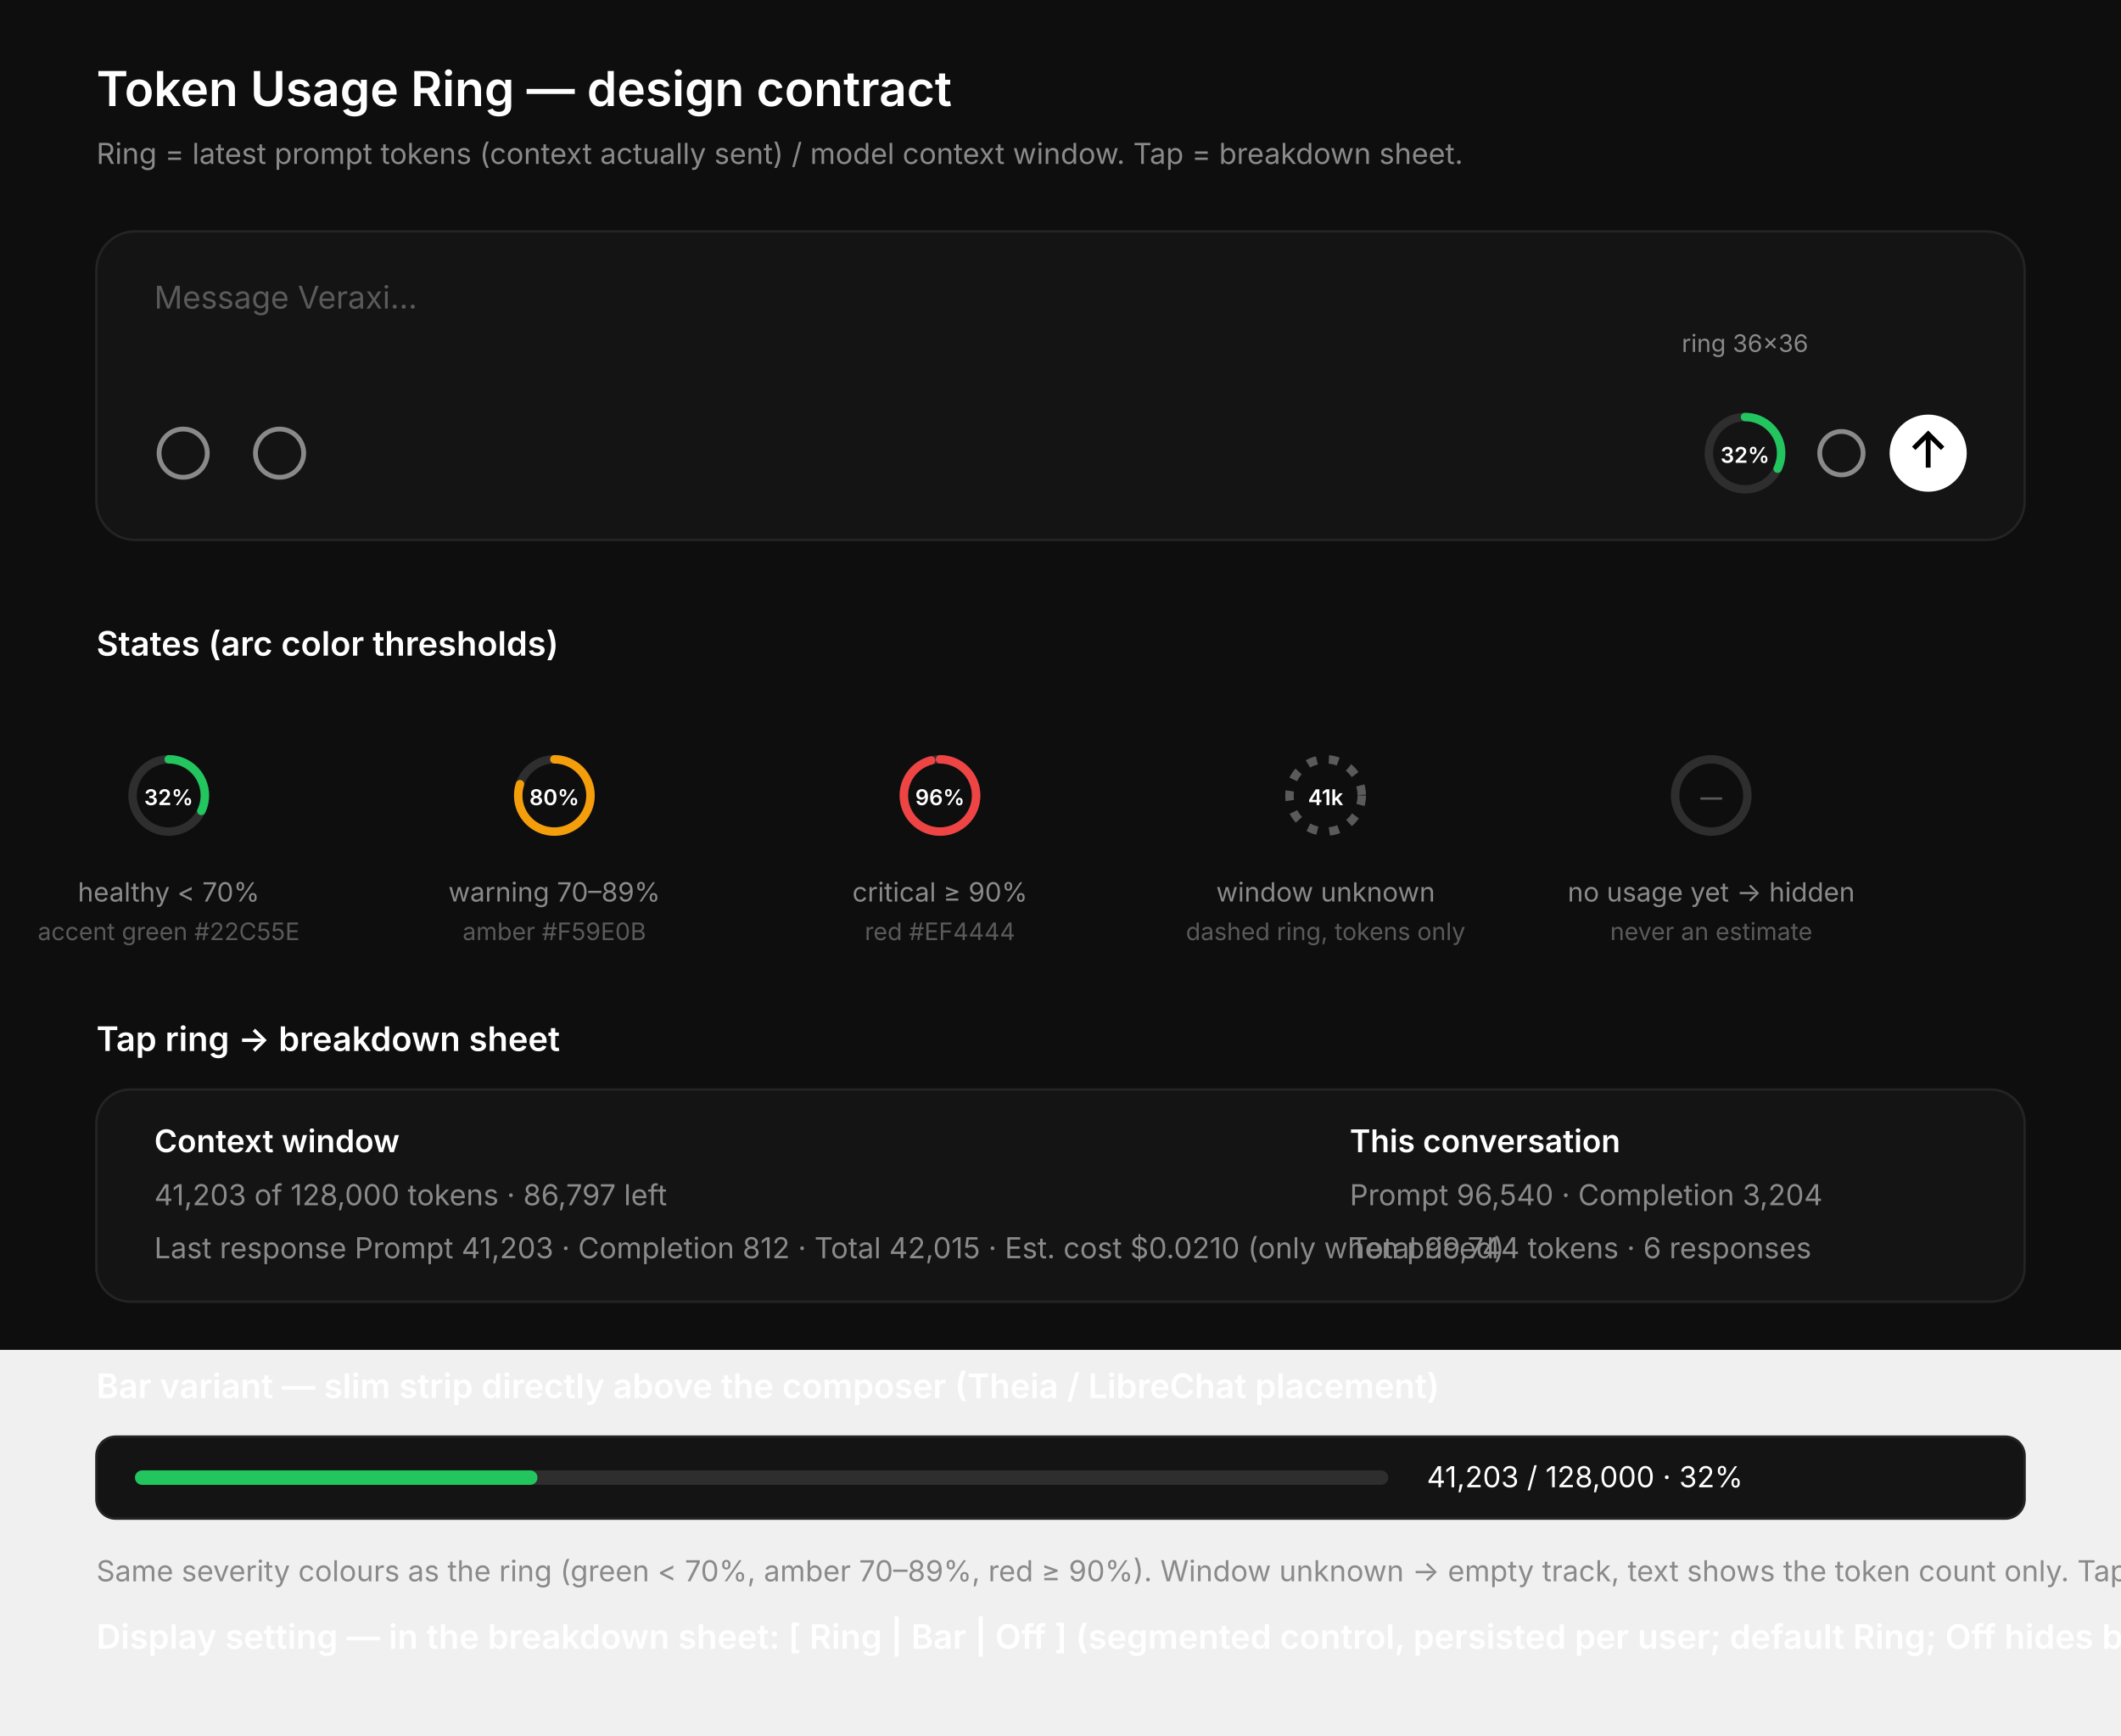
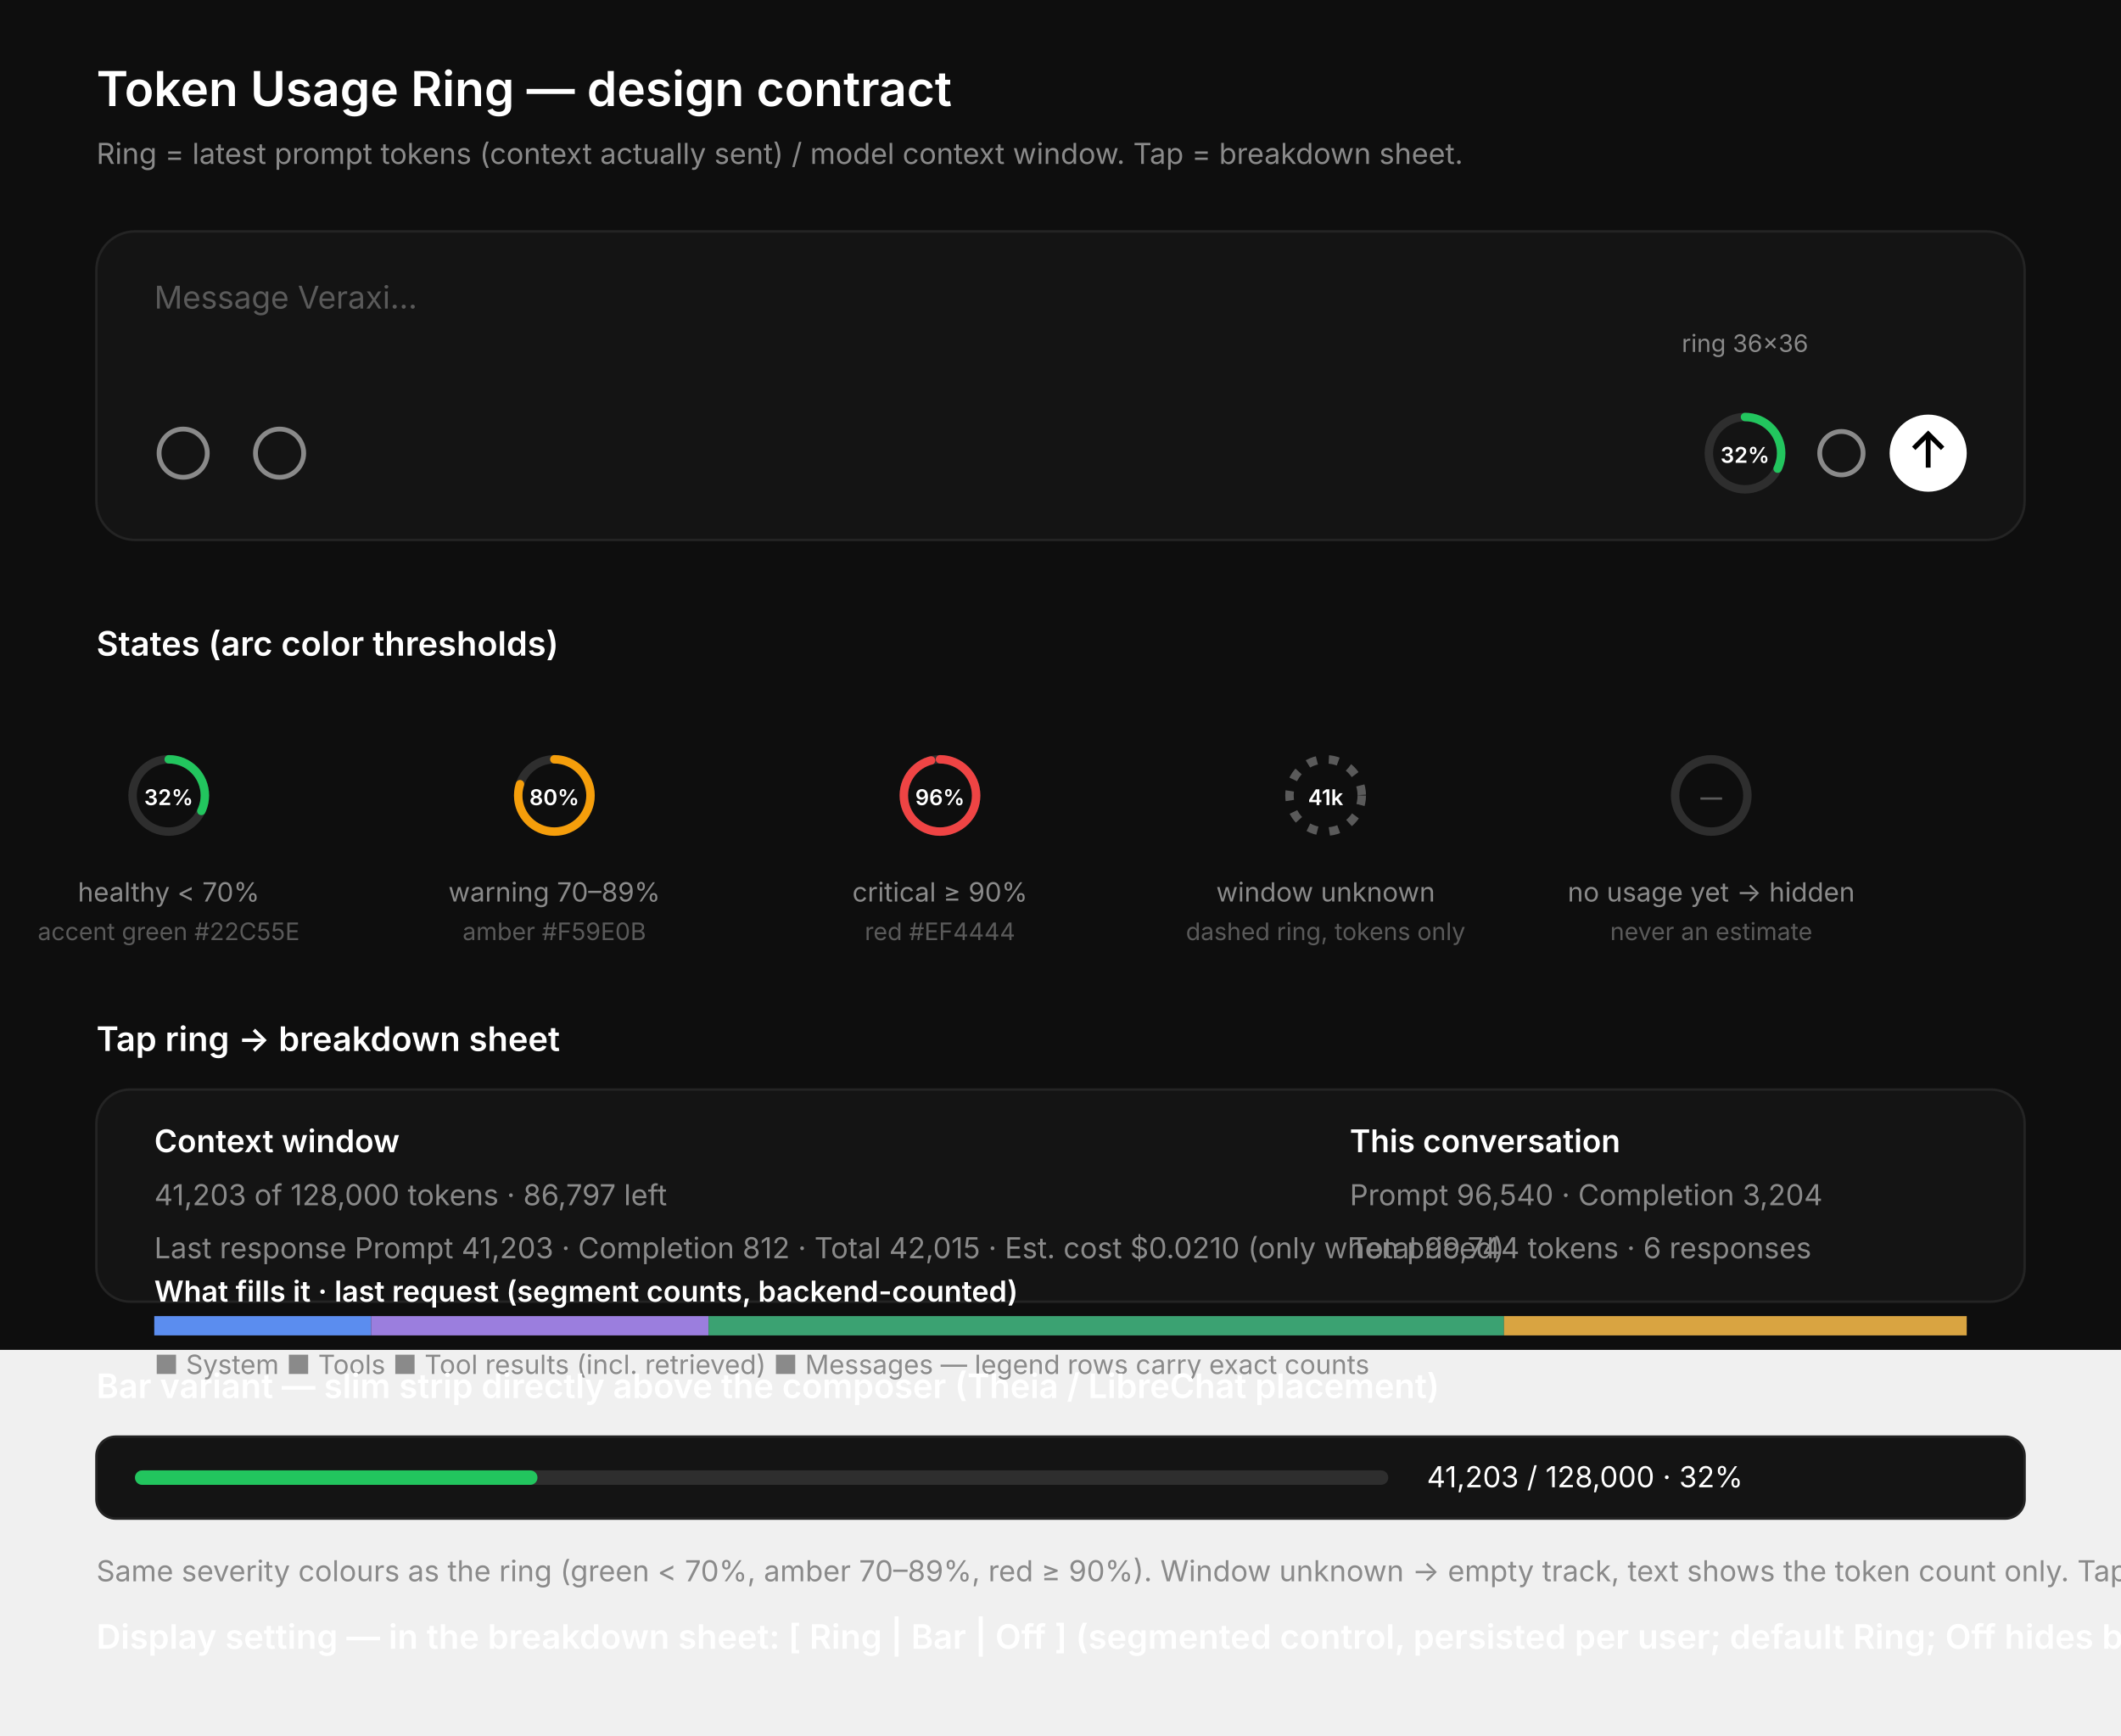
<svg xmlns="http://www.w3.org/2000/svg" width="880" height="720" viewBox="0 0 880 720" font-family="Inter, Roboto, sans-serif">
  <rect width="880" height="560" fill="#0E0E0E" />
  <text x="40" y="44" fill="#FFFFFF" font-size="20" font-weight="600">Token Usage Ring — design contract</text>
  <text x="40" y="68" fill="#8A8A8A" font-size="12">Ring = latest prompt tokens (context actually sent) / model context window. Tap = breakdown sheet.</text>
  <rect x="40" y="96" width="800" height="128" rx="16" fill="#141414" stroke="#242424" />
  <text x="64" y="128" fill="#5A5A5A" font-size="13">Message Veraxi…</text>
  <circle cx="76" cy="188" r="10" fill="none" stroke="#8A8A8A" stroke-width="2" />
  <circle cx="116" cy="188" r="10" fill="none" stroke="#8A8A8A" stroke-width="2" />
  <g transform="translate(724,188)">
    <circle r="15" fill="none" stroke="#2E2E2E" stroke-width="3.5" />
    <circle r="15" fill="none" stroke="#22C55E" stroke-width="3.5" stroke-linecap="round" stroke-dasharray="30.2 94.2" transform="rotate(-90)" />
    <text y="4" text-anchor="middle" fill="#FFFFFF" font-size="9" font-weight="600">32%</text>
  </g>
  <text x="724" y="146" text-anchor="middle" fill="#8A8A8A" font-size="10">ring 36×36</text>
  <circle cx="764" cy="188" r="9" fill="none" stroke="#8A8A8A" stroke-width="2" />
  <circle cx="800" cy="188" r="16" fill="#FFFFFF" />
  <path d="M800 180 v14 M794 186 l6 -6 6 6" stroke="#000" stroke-width="2" fill="none" />
  <text x="40" y="272" fill="#FFFFFF" font-size="14" font-weight="600">States (arc color thresholds)</text>
  <g transform="translate(70,330)">
    <circle r="15" fill="none" stroke="#2E2E2E" stroke-width="3.5" />
    <circle r="15" fill="none" stroke="#22C55E" stroke-width="3.5" stroke-linecap="round" stroke-dasharray="30.2 94.2" transform="rotate(-90)" />
    <text y="4" text-anchor="middle" fill="#FFF" font-size="9" font-weight="600">32%</text>
    <text y="44" text-anchor="middle" fill="#8A8A8A" font-size="11">healthy &lt; 70%</text>
    <text y="60" text-anchor="middle" fill="#5A5A5A" font-size="10">accent green #22C55E</text>
  </g>
  <g transform="translate(230,330)">
    <circle r="15" fill="none" stroke="#2E2E2E" stroke-width="3.5" />
    <circle r="15" fill="none" stroke="#F59E0B" stroke-width="3.5" stroke-linecap="round" stroke-dasharray="75.4 94.2" transform="rotate(-90)" />
    <text y="4" text-anchor="middle" fill="#FFF" font-size="9" font-weight="600">80%</text>
    <text y="44" text-anchor="middle" fill="#8A8A8A" font-size="11">warning 70–89%</text>
    <text y="60" text-anchor="middle" fill="#5A5A5A" font-size="10">amber #F59E0B</text>
  </g>
  <g transform="translate(390,330)">
    <circle r="15" fill="none" stroke="#2E2E2E" stroke-width="3.5" />
    <circle r="15" fill="none" stroke="#EF4444" stroke-width="3.5" stroke-linecap="round" stroke-dasharray="90.5 94.2" transform="rotate(-90)" />
    <text y="4" text-anchor="middle" fill="#FFF" font-size="9" font-weight="600">96%</text>
    <text y="44" text-anchor="middle" fill="#8A8A8A" font-size="11">critical ≥ 90%</text>
    <text y="60" text-anchor="middle" fill="#5A5A5A" font-size="10">red #EF4444</text>
  </g>
  <g transform="translate(550,330)">
    <circle r="15" fill="none" stroke="#5A5A5A" stroke-width="3.5" stroke-dasharray="4 5" />
    <text y="4" text-anchor="middle" fill="#FFF" font-size="9" font-weight="600">41k</text>
    <text y="44" text-anchor="middle" fill="#8A8A8A" font-size="11">window unknown</text>
    <text y="60" text-anchor="middle" fill="#5A5A5A" font-size="10">dashed ring, tokens only</text>
  </g>
  <g transform="translate(710,330)">
    <circle r="15" fill="none" stroke="#2E2E2E" stroke-width="3.5" />
    <text y="4" text-anchor="middle" fill="#5A5A5A" font-size="9" font-weight="600">—</text>
    <text y="44" text-anchor="middle" fill="#8A8A8A" font-size="11">no usage yet → hidden</text>
    <text y="60" text-anchor="middle" fill="#5A5A5A" font-size="10">never an estimate</text>
  </g>
  <text x="40" y="436" fill="#FFFFFF" font-size="14" font-weight="600">Tap ring → breakdown sheet</text>
  <rect x="40" y="452" width="800" height="88" rx="14" fill="#141414" stroke="#242424" />
  <text x="64" y="478" fill="#FFFFFF" font-size="13" font-weight="600">Context window</text>
  <text x="64" y="500" fill="#8A8A8A" font-size="12">41,203 of 128,000 tokens · 86,797 left</text>
  <text x="64" y="522" fill="#8A8A8A" font-size="12">Last response  Prompt 41,203 · Completion 812 · Total 42,015 · Est. cost $0.0210 (only when priced)</text>
  <text x="560" y="478" fill="#FFFFFF" font-size="13" font-weight="600">This conversation</text>
  <text x="560" y="500" fill="#8A8A8A" font-size="12">Prompt 96,540 · Completion 3,204</text>
  <text x="560" y="522" fill="#8A8A8A" font-size="12">Total 99,744 tokens · 6 responses</text>
+   <text x="64" y="540" fill="#FFFFFF" font-size="12" font-weight="600">What fills it · last request (segment counts, backend-counted)</text>
+   <rect x="64" y="546" width="752" height="8" rx="4" fill="#2E2E2E" />
+   <rect x="64" y="546" width="90" height="8" fill="#5B8DEF" />
+   <rect x="154" y="546" width="140" height="8" fill="#9B7EDE" />
+   <rect x="294" y="546" width="330" height="8" fill="#3BA272" />
+   <rect x="624" y="546" width="192" height="8" fill="#D9A441" />
+   <text x="64" y="570" fill="#8A8A8A" font-size="11">■ System  ■ Tools  ■ Tool results (incl. retrieved)  ■ Messages — legend rows carry exact counts</text>
  <text x="40" y="580" fill="#FFFFFF" font-size="14" font-weight="600">Bar variant — slim strip directly above the composer (Theia / LibreChat placement)</text>
  <rect x="40" y="596" width="800" height="34" rx="8" fill="#141414" stroke="#242424" />
  <rect x="56" y="610" width="520" height="6" rx="3" fill="#2E2E2E" />
  <rect x="56" y="610" width="167" height="6" rx="3" fill="#22C55E" />
  <text x="592" y="617" fill="#FFFFFF" font-size="12">41,203 / 128,000 · 32%</text>
  <text x="40" y="656" fill="#8A8A8A" font-size="12">Same severity colours as the ring (green &lt; 70%, amber 70–89%, red ≥ 90%). Window unknown → empty track, text shows the token count only. Tap strip → same breakdown sheet.</text>
  <text x="40" y="684" fill="#FFFFFF" font-size="14" font-weight="600">Display setting — in the breakdown sheet:  [ Ring | Bar | Off ]  (segmented control, persisted per user; default Ring; Off hides both)</text>
</svg>
